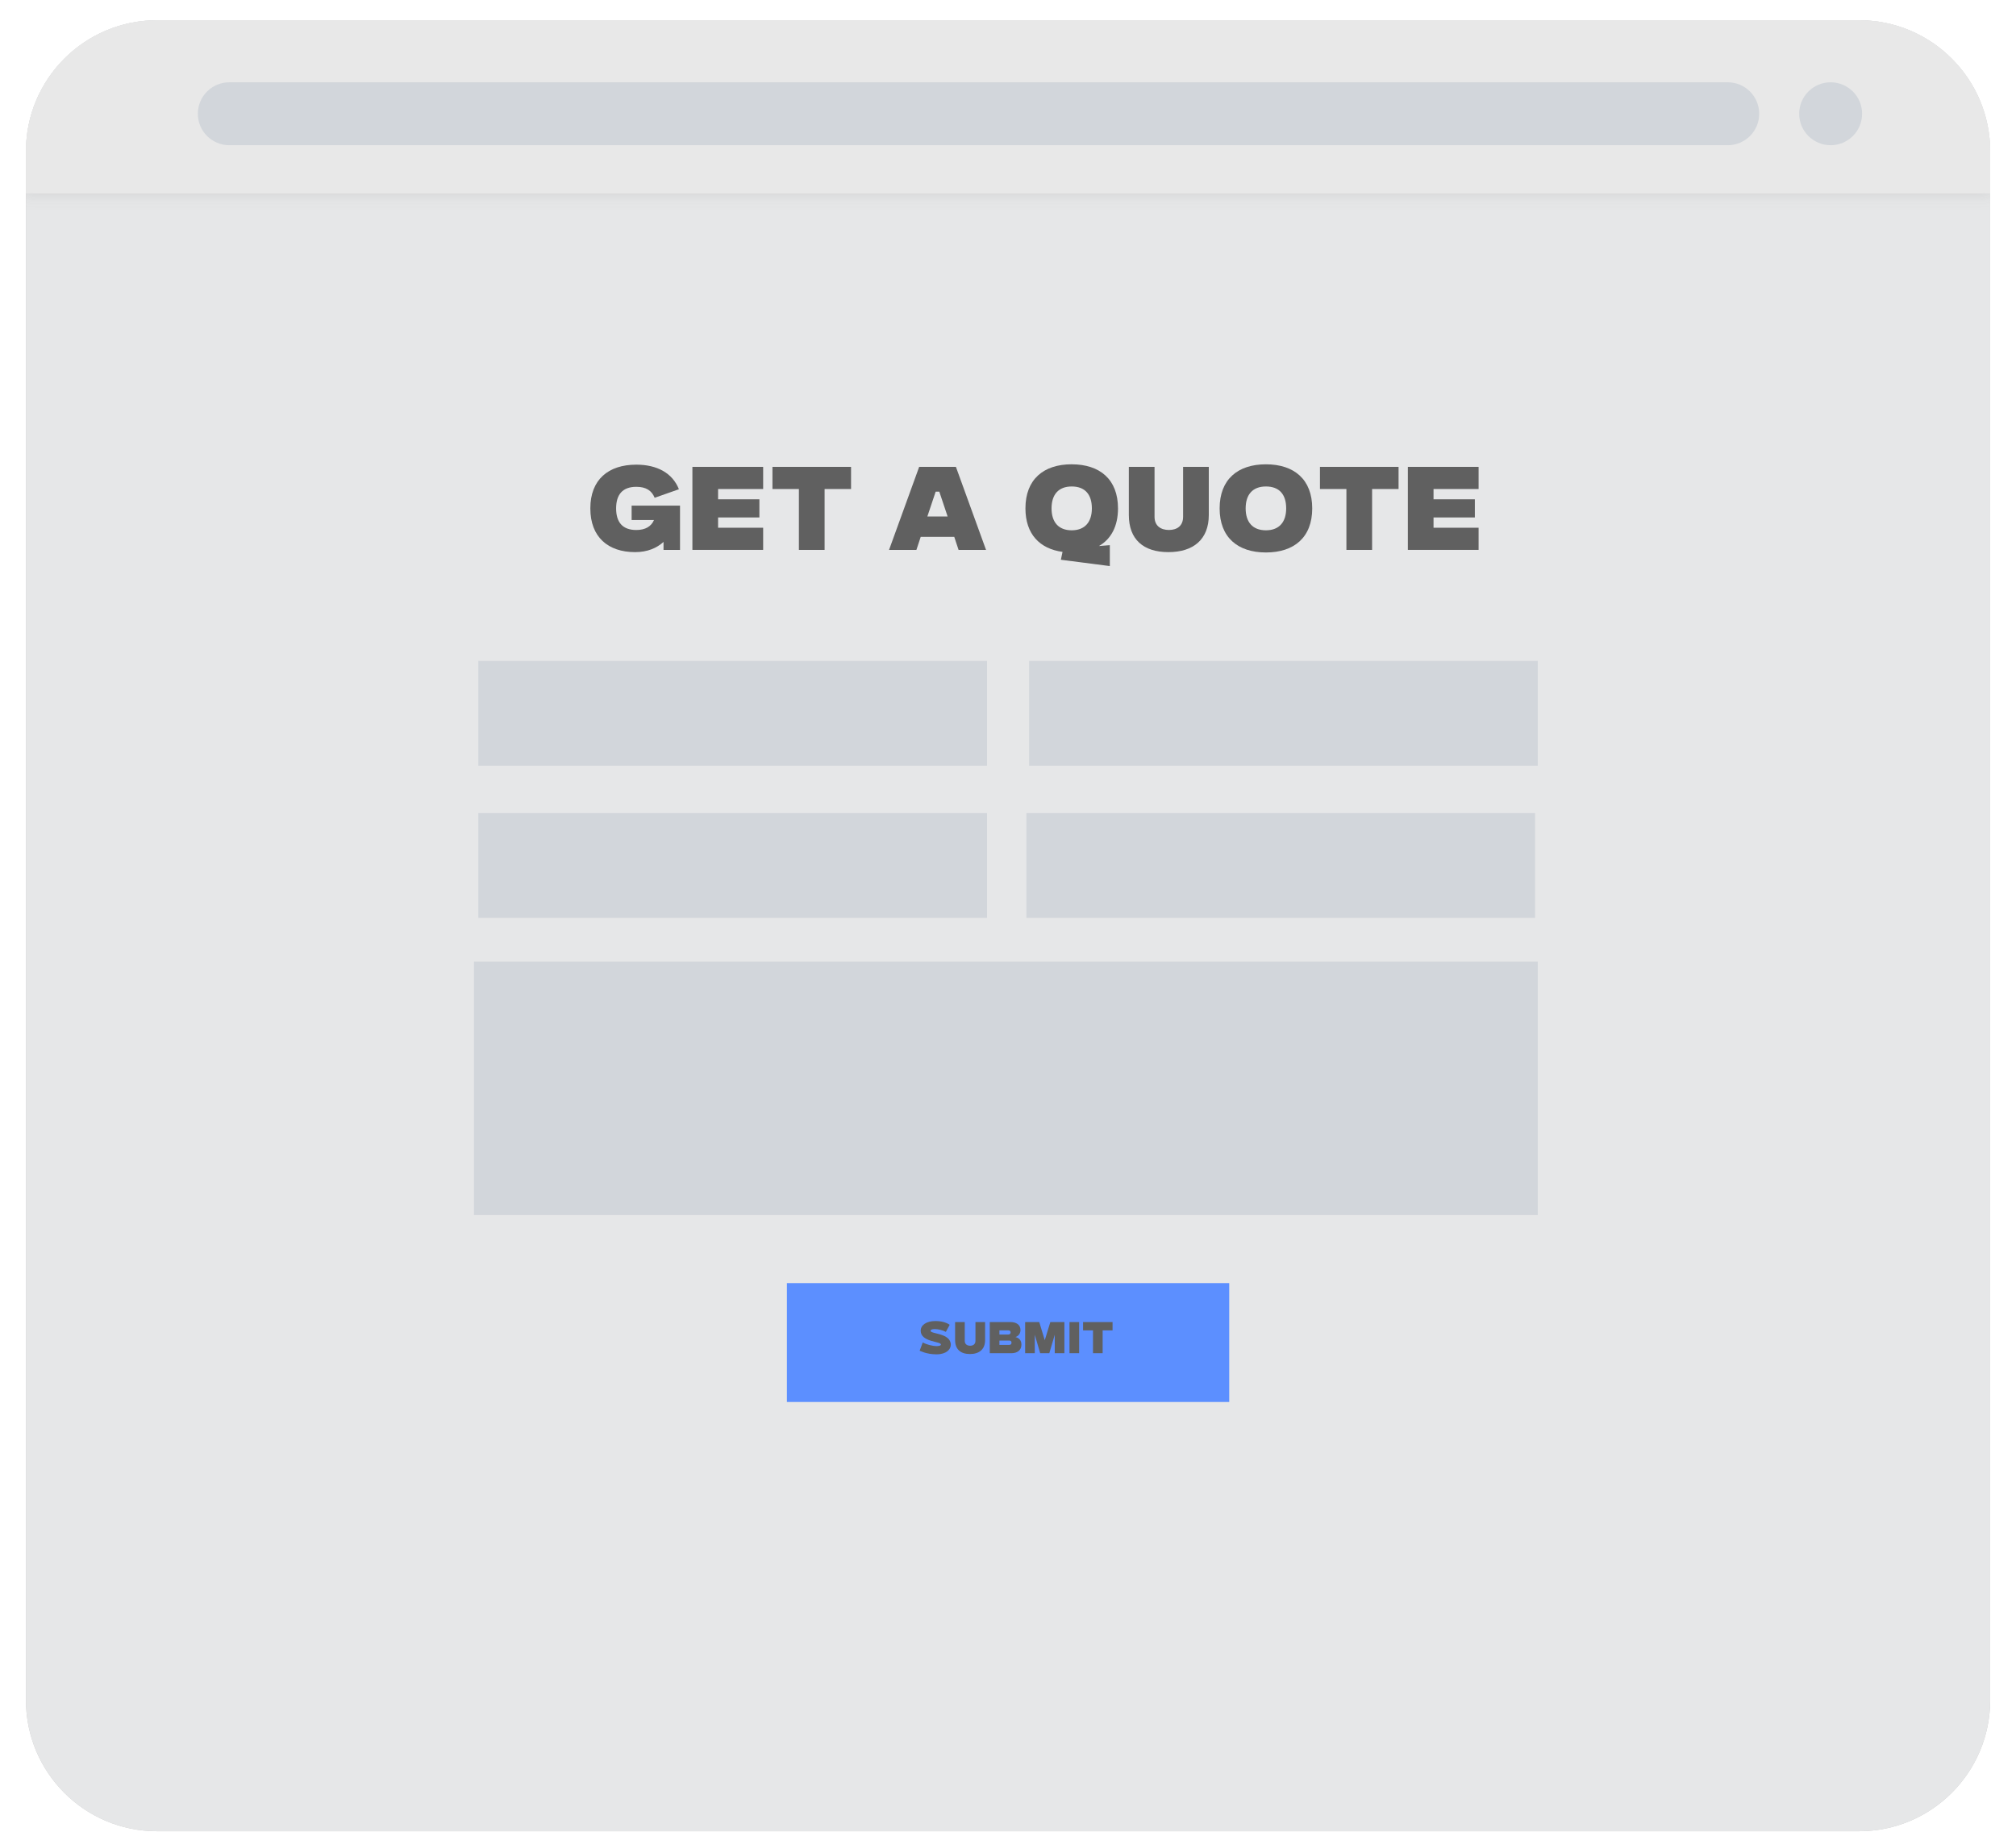
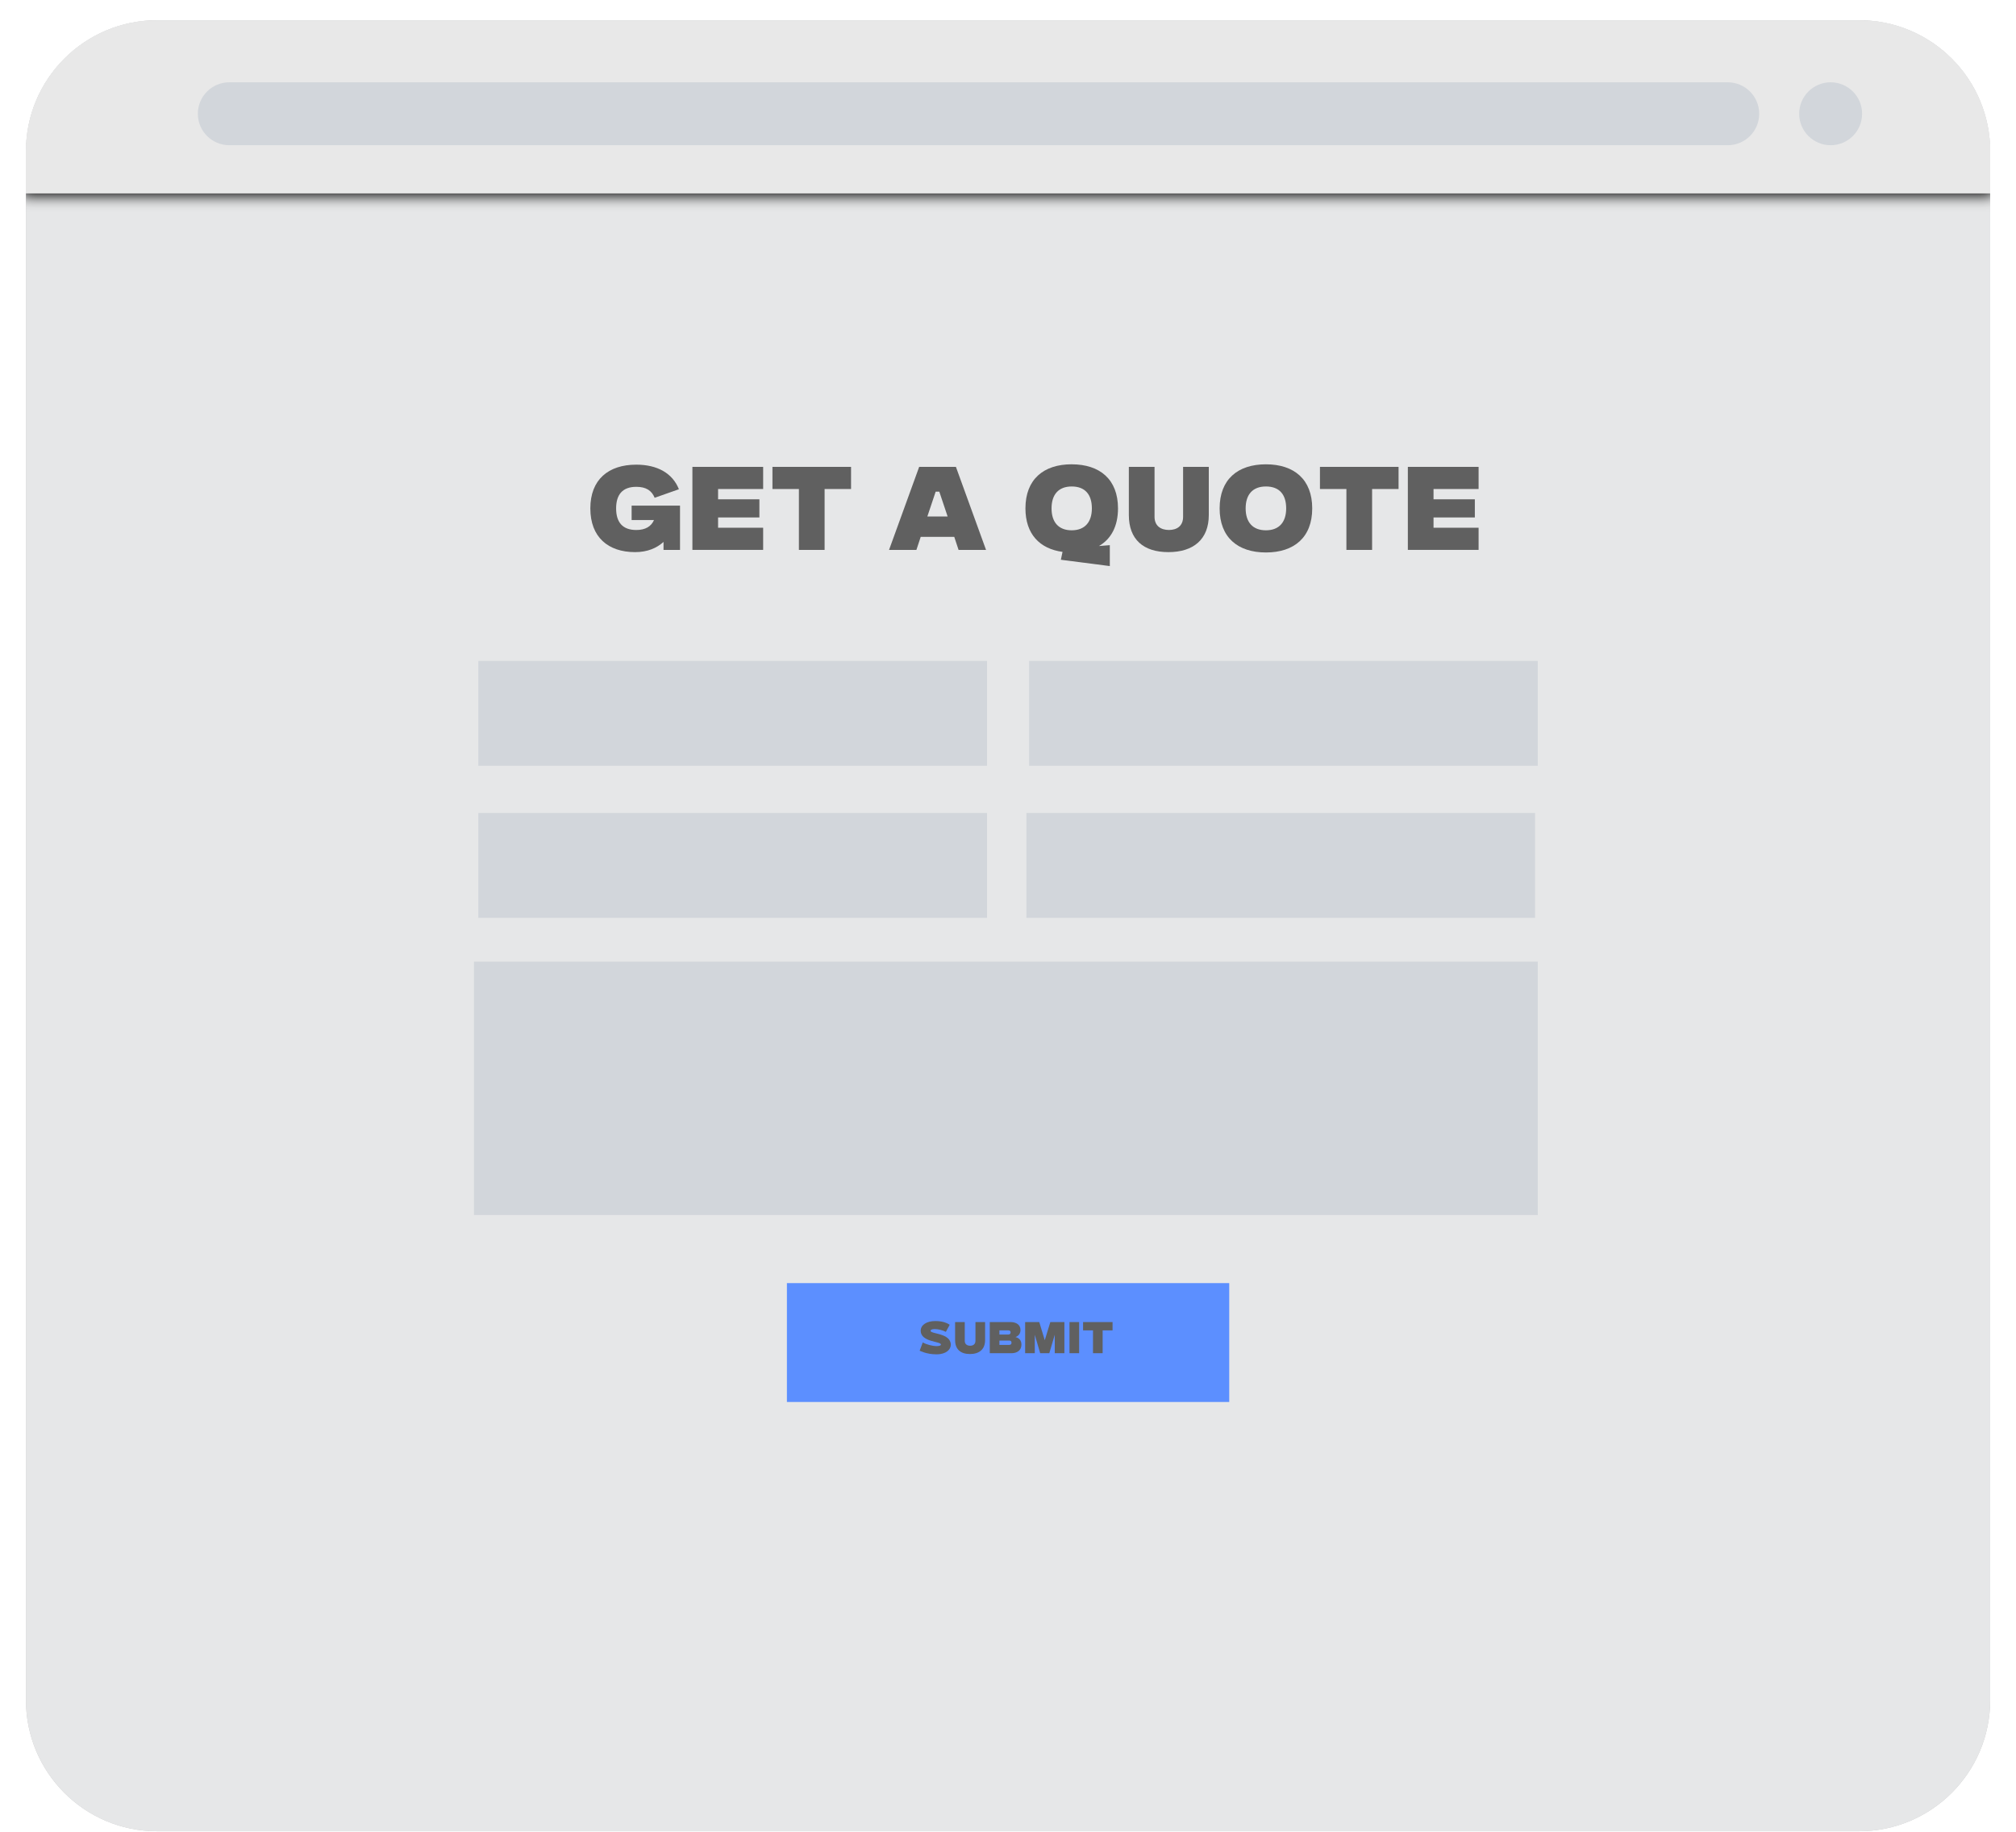
<svg xmlns="http://www.w3.org/2000/svg" id="Layer_2" viewBox="0 0 874 793.96">
  <defs>
    <style>
      .cls-1 {
        fill: #606060;
      }

      .cls-2 {
        fill: #5c8fff;
      }

      .cls-3 {
        fill: #c4c4c4;
      }

      .cls-4 {
        fill: #d2d6db;
      }

      .cls-5 {
        clip-path: url(#clippath);
      }

      .cls-6 {
        fill: #e6e7e8;
      }

      .cls-7 {
        fill: #e8e8e8;
        filter: url(#drop-shadow-1);
      }
    </style>
    <clipPath id="clippath">
      <rect class="cls-3" x="11.25" y="8.78" width="851.55" height="785.18" rx="56.84" ry="56.84" />
    </clipPath>
    <filter id="drop-shadow-1" filterUnits="userSpaceOnUse">
      <feOffset dx="1" dy="1" />
      <feGaussianBlur result="blur" stdDeviation="3" />
-       <feFlood flood-color="#7f7f7f" flood-opacity=".17" />
+       <feFlood floodColor="#7f7f7f" floodOpacity=".17" />
      <feComposite in2="blur" operator="in" />
      <feComposite in="SourceGraphic" />
    </filter>
  </defs>
  <g id="Layer_1-2" data-name="Layer_1">
    <g>
      <g>
        <rect class="cls-3" x="11.25" y="8.78" width="851.55" height="785.18" rx="56.84" ry="56.84" />
        <g class="cls-5">
          <rect class="cls-6" x="11.25" y="2.34" width="852.14" height="791.62" />
          <rect class="cls-7" x="8.48" y="8.78" width="854.91" height="75.03" />
        </g>
      </g>
      <rect class="cls-4" x="85.77" y="35.68" width="676.9" height="27.28" rx="13.64" ry="13.64" />
      <rect class="cls-4" x="780" y="35.68" width="27.28" height="27.28" rx="13.64" ry="13.64" />
      <g>
        <path class="cls-1" d="M273.83,219.22h20.98v19.2h-7.15v-3.46c-2.93,2.64-6.91,4.42-12.34,4.42-11.67,0-19.39-6.48-19.39-18.96s7.82-18.96,19.92-18.96c9.03,0,15.7,3.65,18.48,10.66l-10.51,3.7c-1.3-3.12-3.7-4.75-7.97-4.75-6,0-8.74,3.41-8.74,9.36s2.74,9.36,8.74,9.36c3.94,0,6.48-1.54,7.68-4.32h-9.7v-6.24Z" />
        <path class="cls-1" d="M300.18,202.42h30.67v9.6h-19.54v4.46h17.91v7.87h-17.91v4.46h19.54v9.6h-30.67v-36Z" />
        <path class="cls-1" d="M346.35,212.02h-11.47v-9.6h34.08v9.6h-11.47v26.4h-11.14v-26.4Z" />
        <path class="cls-1" d="M398.48,202.42h15.94l13.06,36h-11.91l-1.87-5.66h-14.54l-1.87,5.66h-11.86l13.06-36ZM410.82,223.92l-3.6-10.75h-1.58l-3.6,10.75h8.79Z" />
        <path class="cls-1" d="M464.62,201.31c12.19,0,20.07,6.53,20.07,19.11,0,7.78-3.02,13.3-8.26,16.32l4.71-.38v9.07l-21.22-2.74.72-3.41c-9.89-1.34-16.08-7.73-16.08-18.87,0-12.58,7.87-19.11,20.07-19.11ZM473.36,220.42c0-6.05-2.98-9.5-8.74-9.5s-8.74,3.55-8.74,9.5,3.02,9.5,8.74,9.5,8.74-3.6,8.74-9.5Z" />
        <path class="cls-1" d="M489.39,202.42h11.14v21.65c0,3.98,2.78,5.71,6.24,5.71s6.14-1.73,6.14-5.71v-21.65h11.14v20.88c0,10.56-6.67,16.08-17.52,16.08s-17.14-5.52-17.14-16.08v-20.88Z" />
        <path class="cls-1" d="M548.82,201.31c12.19,0,20.07,6.53,20.07,19.11s-7.87,19.11-20.07,19.11-20.07-6.53-20.07-19.11,7.87-19.11,20.07-19.11ZM557.6,220.42c0-6.05-2.98-9.5-8.78-9.5s-8.79,3.55-8.79,9.5,3.02,9.5,8.79,9.5,8.78-3.6,8.78-9.5Z" />
        <path class="cls-1" d="M583.71,212.02h-11.47v-9.6h34.08v9.6h-11.47v26.4h-11.14v-26.4Z" />
        <path class="cls-1" d="M610.35,202.42h30.67v9.6h-19.54v4.46h17.91v7.87h-17.91v4.46h19.54v9.6h-30.67v-36Z" />
      </g>
      <rect class="cls-4" x="207.38" y="286.55" width="220.52" height="45.47" />
      <rect class="cls-4" x="446.15" y="286.55" width="220.52" height="45.47" />
      <rect class="cls-4" x="207.38" y="352.48" width="220.52" height="45.47" />
      <rect class="cls-4" x="205.49" y="416.91" width="461.19" height="109.89" />
      <rect class="cls-2" x="341.15" y="556.31" width="191.76" height="51.54" />
      <rect class="cls-4" x="444.98" y="352.48" width="220.52" height="45.47" />
      <g>
        <path class="cls-1" d="M400.03,582.02c1.66.95,4.25,1.6,6.09,1.6,1.13,0,1.8-.27,1.8-.68,0-1.44-8.77-.99-8.77-5.98,0-2.39,2.36-4.21,6.45-4.21s6.12,1.64,6.12,1.64l-1.67,3.06c-1.28-.72-3.4-1.21-4.77-1.21-1.12,0-1.85.27-1.85.76,0,1.44,8.77.9,8.77,6.05,0,1.96-1.87,4.14-6.23,4.14s-7.27-1.58-7.27-1.58l1.35-3.58Z" />
        <path class="cls-1" d="M414.07,573.2h4.18v8.12c0,1.5,1.04,2.14,2.34,2.14s2.3-.65,2.3-2.14v-8.12h4.18v7.83c0,3.96-2.5,6.03-6.57,6.03s-6.43-2.07-6.43-6.03v-7.83Z" />
        <path class="cls-1" d="M429.1,573.2h8.97c2.34,0,4.34,1.04,4.34,3.44,0,1.6-.88,2.59-2.16,3.06,1.55.4,2.57,1.39,2.57,3.28,0,2.47-1.87,3.73-4.34,3.73h-9.38v-13.5ZM433.28,576.8v1.8h3.91c.56,0,.94-.34.94-.92s-.38-.88-.94-.88h-3.91ZM433.28,581.21v1.89h4.18c.63,0,1.06-.25,1.06-.95s-.43-.94-1.06-.94h-4.18Z" />
        <path class="cls-1" d="M444.45,573.2h6.1l2.39,7.87,2.41-7.87h6.1v13.5h-4.18v-7.99l-2.36,7.99h-3.96l-2.34-7.99v7.99h-4.18v-13.5Z" />
        <path class="cls-1" d="M463.66,573.2h4.18v13.5h-4.18v-13.5Z" />
        <path class="cls-1" d="M473.85,576.8h-4.3v-3.6h12.78v3.6h-4.3v9.9h-4.18v-9.9Z" />
      </g>
    </g>
  </g>
</svg>
